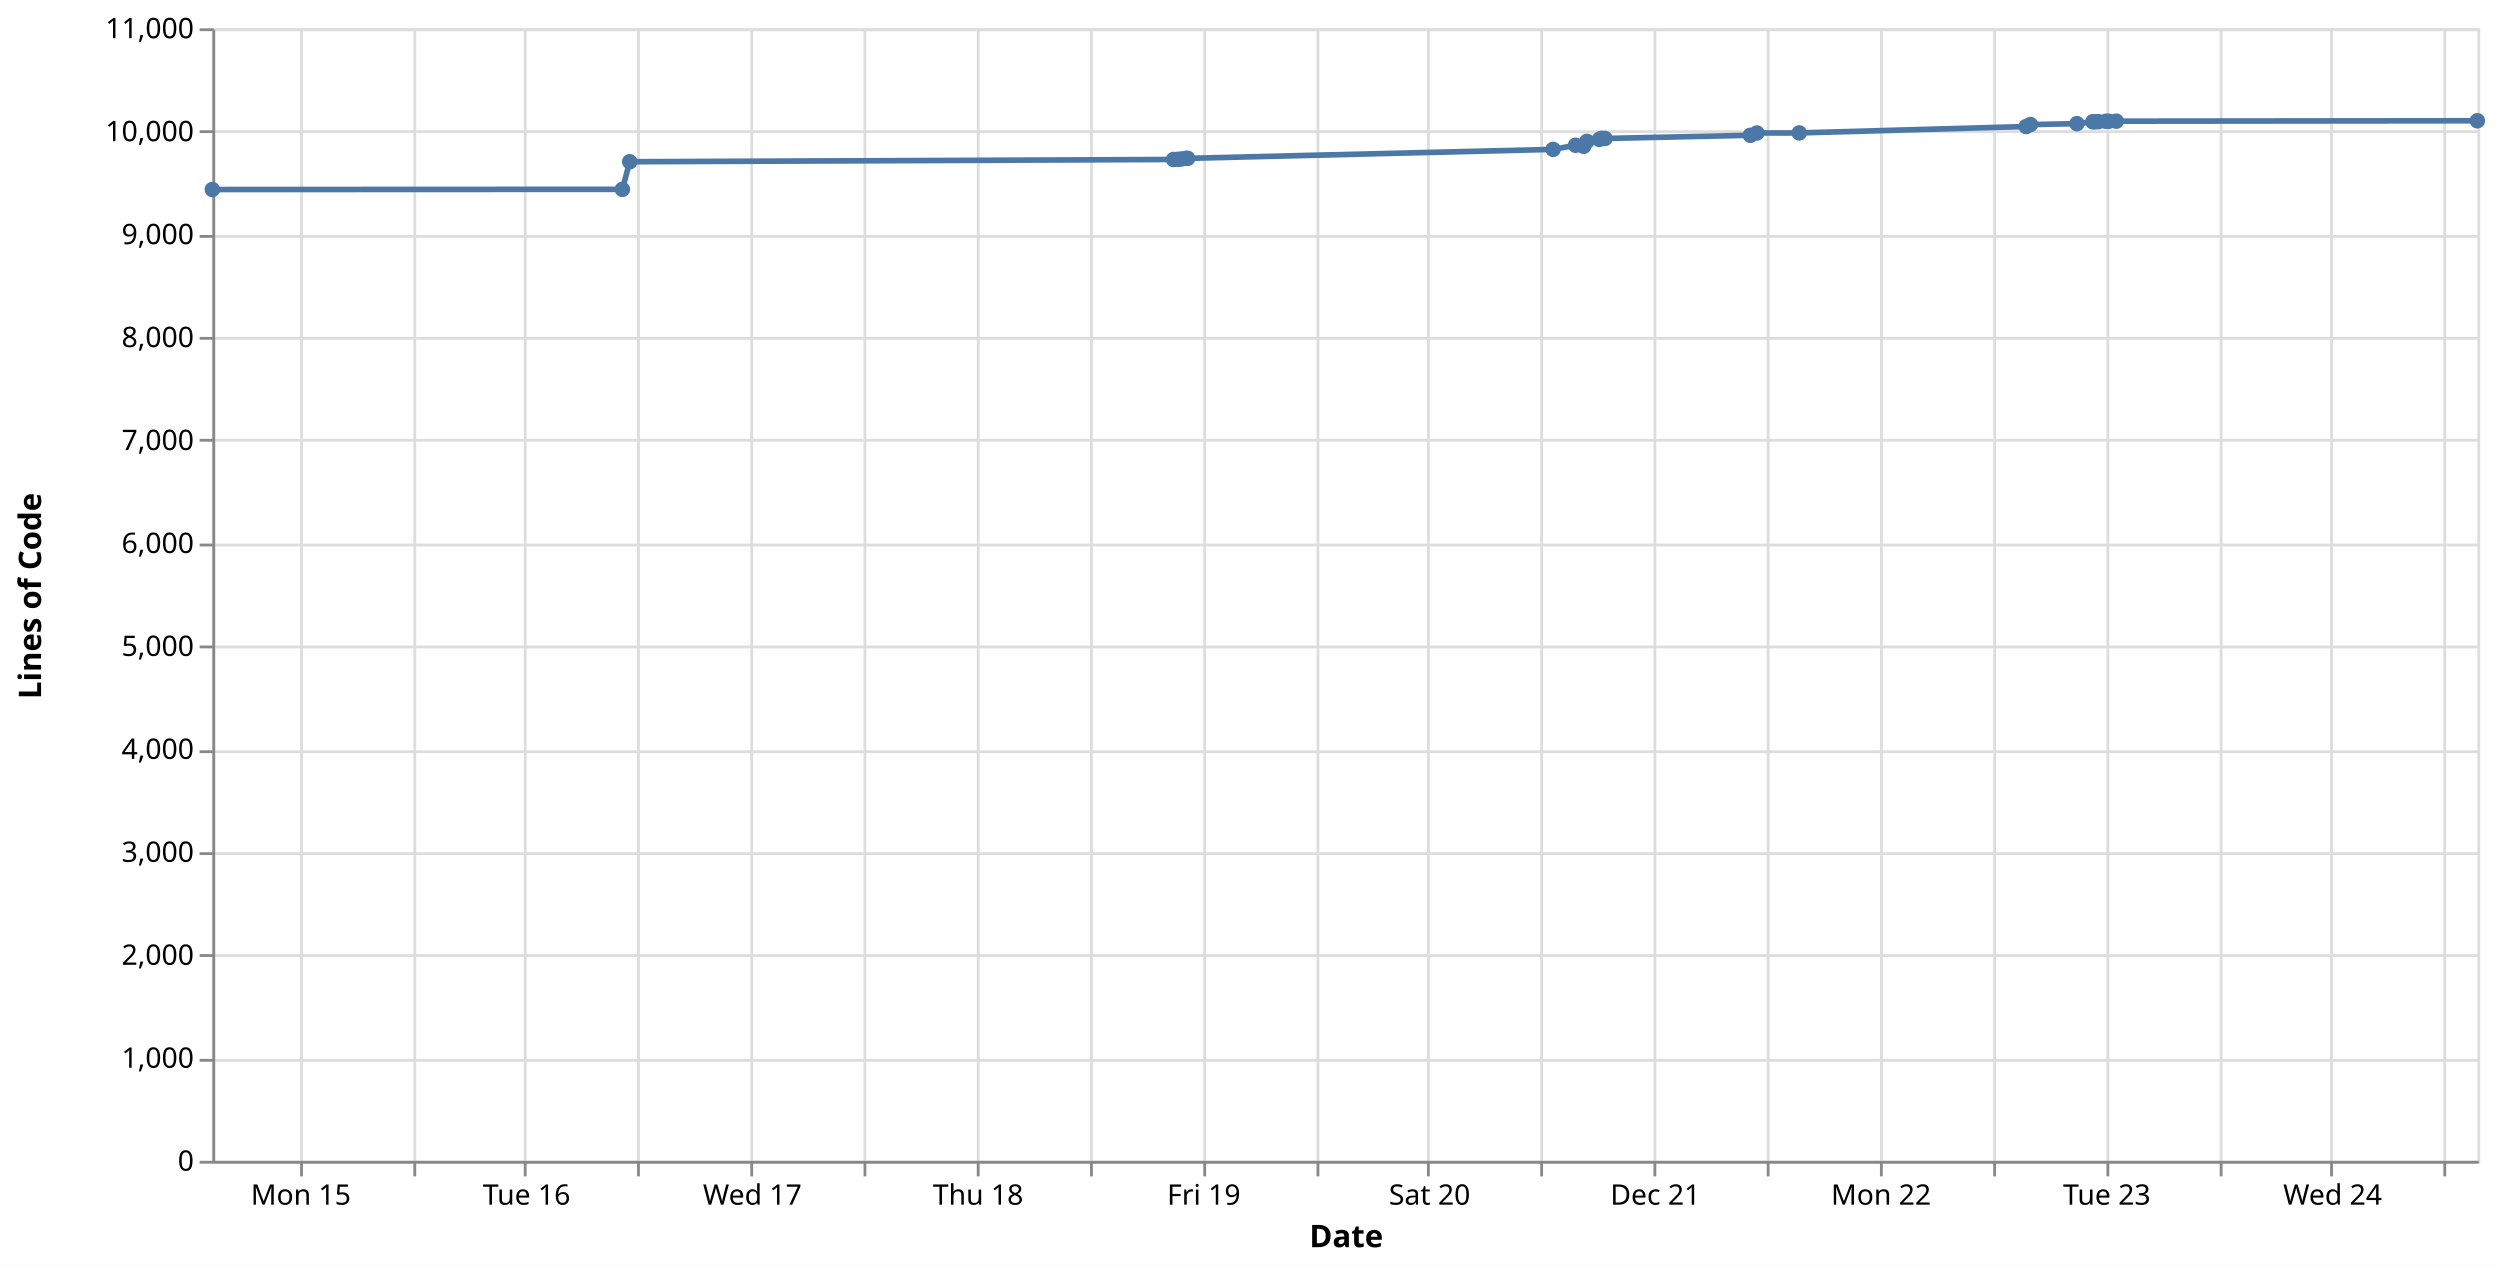
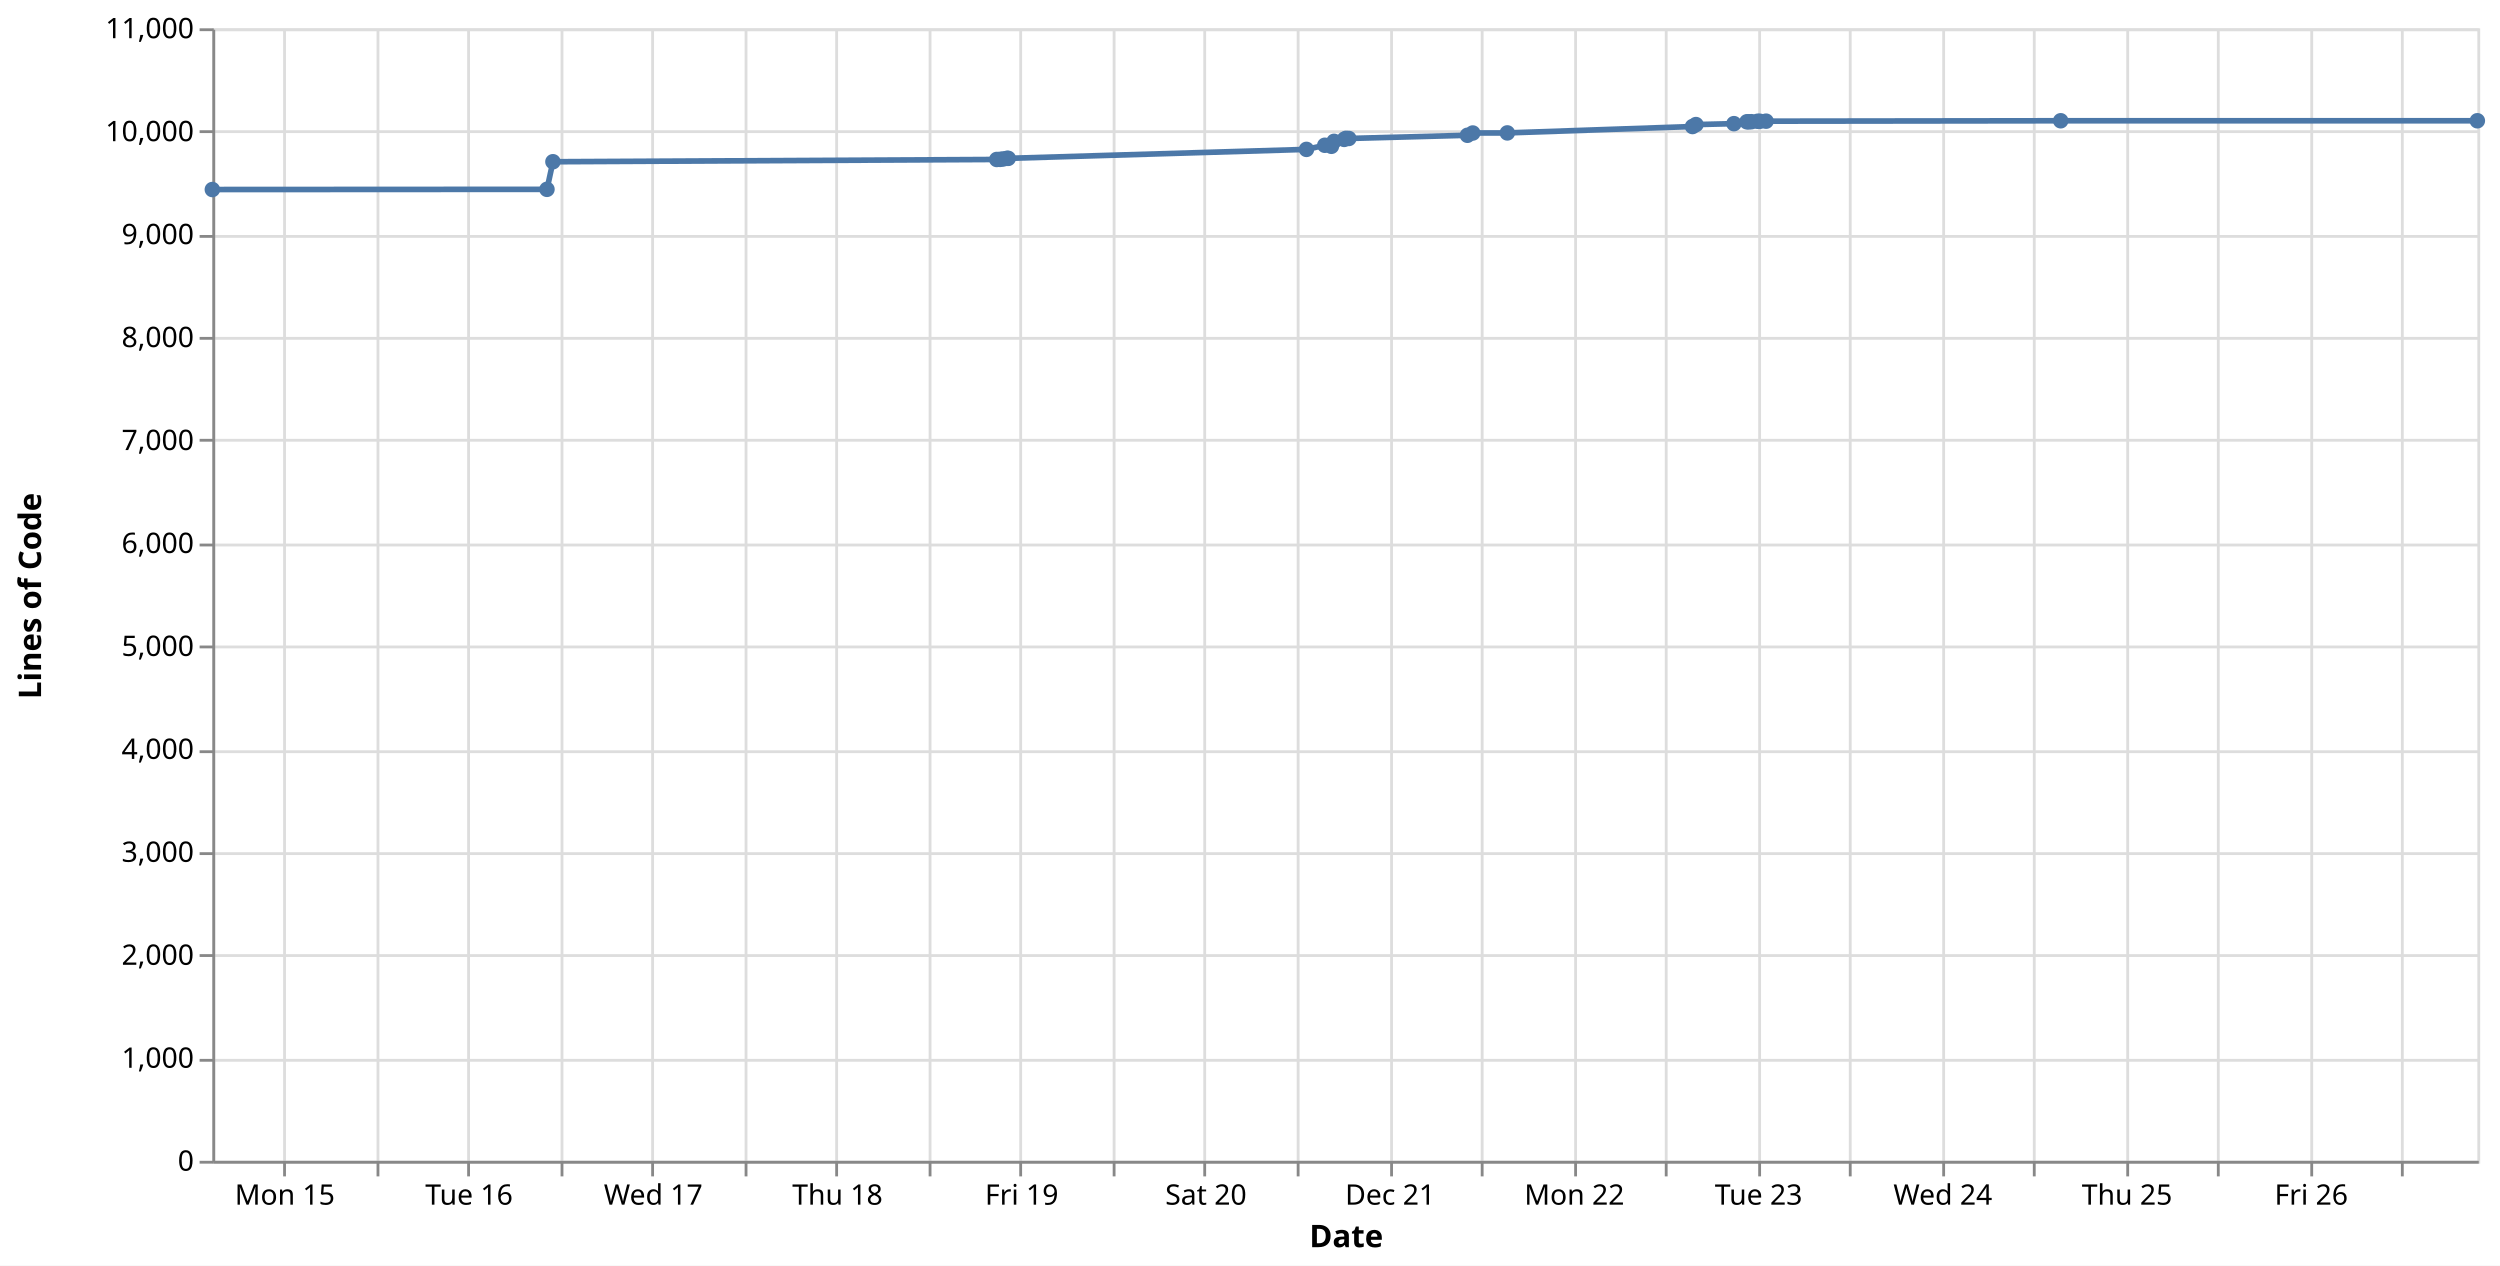
<svg xmlns="http://www.w3.org/2000/svg" version="1.1" class="marks" width="883" height="447" viewBox="0 0 883 447">
  <rect width="883" height="447" fill="white" />
  <g fill="none" stroke-miterlimit="10" transform="translate(75,10)">
    <g class="mark-group role-frame root" role="graphics-object" aria-roledescription="group mark container">
      <g transform="translate(0,0)">
        <path class="background" aria-hidden="true" d="M0.5,0.5h800v400h-800Z" stroke="#ddd" />
        <g>
          <g class="mark-group role-axis" aria-hidden="true">
            <g transform="translate(0.5,400.5)">
              <path class="background" aria-hidden="true" d="M0,0h0v0h0Z" pointer-events="none" />
              <g>
                <g class="mark-rule role-axis-grid" pointer-events="none">
-                   <line transform="translate(31,-400)" x2="0" y2="400" stroke="#ddd" stroke-width="1" opacity="1" />
-                   <line transform="translate(71,-400)" x2="0" y2="400" stroke="#ddd" stroke-width="1" opacity="1" />
-                   <line transform="translate(110,-400)" x2="0" y2="400" stroke="#ddd" stroke-width="1" opacity="1" />
-                   <line transform="translate(150,-400)" x2="0" y2="400" stroke="#ddd" stroke-width="1" opacity="1" />
-                   <line transform="translate(190,-400)" x2="0" y2="400" stroke="#ddd" stroke-width="1" opacity="1" />
-                   <line transform="translate(230,-400)" x2="0" y2="400" stroke="#ddd" stroke-width="1" opacity="1" />
-                   <line transform="translate(270,-400)" x2="0" y2="400" stroke="#ddd" stroke-width="1" opacity="1" />
-                   <line transform="translate(310,-400)" x2="0" y2="400" stroke="#ddd" stroke-width="1" opacity="1" />
+                   <line transform="translate(25,-400)" x2="0" y2="400" stroke="#ddd" stroke-width="1" opacity="1" />
+                   <line transform="translate(58,-400)" x2="0" y2="400" stroke="#ddd" stroke-width="1" opacity="1" />
+                   <line transform="translate(90,-400)" x2="0" y2="400" stroke="#ddd" stroke-width="1" opacity="1" />
+                   <line transform="translate(123,-400)" x2="0" y2="400" stroke="#ddd" stroke-width="1" opacity="1" />
+                   <line transform="translate(155,-400)" x2="0" y2="400" stroke="#ddd" stroke-width="1" opacity="1" />
+                   <line transform="translate(188,-400)" x2="0" y2="400" stroke="#ddd" stroke-width="1" opacity="1" />
+                   <line transform="translate(220,-400)" x2="0" y2="400" stroke="#ddd" stroke-width="1" opacity="1" />
+                   <line transform="translate(253,-400)" x2="0" y2="400" stroke="#ddd" stroke-width="1" opacity="1" />
+                   <line transform="translate(285,-400)" x2="0" y2="400" stroke="#ddd" stroke-width="1" opacity="1" />
+                   <line transform="translate(318,-400)" x2="0" y2="400" stroke="#ddd" stroke-width="1" opacity="1" />
                  <line transform="translate(350,-400)" x2="0" y2="400" stroke="#ddd" stroke-width="1" opacity="1" />
-                   <line transform="translate(390,-400)" x2="0" y2="400" stroke="#ddd" stroke-width="1" opacity="1" />
-                   <line transform="translate(429,-400)" x2="0" y2="400" stroke="#ddd" stroke-width="1" opacity="1" />
-                   <line transform="translate(469,-400)" x2="0" y2="400" stroke="#ddd" stroke-width="1" opacity="1" />
-                   <line transform="translate(509,-400)" x2="0" y2="400" stroke="#ddd" stroke-width="1" opacity="1" />
-                   <line transform="translate(549,-400)" x2="0" y2="400" stroke="#ddd" stroke-width="1" opacity="1" />
-                   <line transform="translate(589,-400)" x2="0" y2="400" stroke="#ddd" stroke-width="1" opacity="1" />
-                   <line transform="translate(629,-400)" x2="0" y2="400" stroke="#ddd" stroke-width="1" opacity="1" />
-                   <line transform="translate(669,-400)" x2="0" y2="400" stroke="#ddd" stroke-width="1" opacity="1" />
-                   <line transform="translate(709,-400)" x2="0" y2="400" stroke="#ddd" stroke-width="1" opacity="1" />
-                   <line transform="translate(748,-400)" x2="0" y2="400" stroke="#ddd" stroke-width="1" opacity="1" />
-                   <line transform="translate(788,-400)" x2="0" y2="400" stroke="#ddd" stroke-width="1" opacity="1" />
+                   <line transform="translate(383,-400)" x2="0" y2="400" stroke="#ddd" stroke-width="1" opacity="1" />
+                   <line transform="translate(416,-400)" x2="0" y2="400" stroke="#ddd" stroke-width="1" opacity="1" />
+                   <line transform="translate(448,-400)" x2="0" y2="400" stroke="#ddd" stroke-width="1" opacity="1" />
+                   <line transform="translate(481,-400)" x2="0" y2="400" stroke="#ddd" stroke-width="1" opacity="1" />
+                   <line transform="translate(513,-400)" x2="0" y2="400" stroke="#ddd" stroke-width="1" opacity="1" />
+                   <line transform="translate(546,-400)" x2="0" y2="400" stroke="#ddd" stroke-width="1" opacity="1" />
+                   <line transform="translate(578,-400)" x2="0" y2="400" stroke="#ddd" stroke-width="1" opacity="1" />
+                   <line transform="translate(611,-400)" x2="0" y2="400" stroke="#ddd" stroke-width="1" opacity="1" />
+                   <line transform="translate(643,-400)" x2="0" y2="400" stroke="#ddd" stroke-width="1" opacity="1" />
+                   <line transform="translate(676,-400)" x2="0" y2="400" stroke="#ddd" stroke-width="1" opacity="1" />
+                   <line transform="translate(708,-400)" x2="0" y2="400" stroke="#ddd" stroke-width="1" opacity="1" />
+                   <line transform="translate(741,-400)" x2="0" y2="400" stroke="#ddd" stroke-width="1" opacity="1" />
+                   <line transform="translate(773,-400)" x2="0" y2="400" stroke="#ddd" stroke-width="1" opacity="1" />
                </g>
              </g>
              <path class="foreground" aria-hidden="true" d="" pointer-events="none" display="none" />
            </g>
          </g>
          <g class="mark-group role-axis" aria-hidden="true">
            <g transform="translate(0.5,0.5)">
              <path class="background" aria-hidden="true" d="M0,0h0v0h0Z" pointer-events="none" />
              <g>
                <g class="mark-rule role-axis-grid" pointer-events="none">
                  <line transform="translate(0,400)" x2="800" y2="0" stroke="#ddd" stroke-width="1" opacity="1" />
                  <line transform="translate(0,364)" x2="800" y2="0" stroke="#ddd" stroke-width="1" opacity="1" />
                  <line transform="translate(0,327)" x2="800" y2="0" stroke="#ddd" stroke-width="1" opacity="1" />
                  <line transform="translate(0,291)" x2="800" y2="0" stroke="#ddd" stroke-width="1" opacity="1" />
                  <line transform="translate(0,255)" x2="800" y2="0" stroke="#ddd" stroke-width="1" opacity="1" />
                  <line transform="translate(0,218)" x2="800" y2="0" stroke="#ddd" stroke-width="1" opacity="1" />
                  <line transform="translate(0,182)" x2="800" y2="0" stroke="#ddd" stroke-width="1" opacity="1" />
                  <line transform="translate(0,145)" x2="800" y2="0" stroke="#ddd" stroke-width="1" opacity="1" />
                  <line transform="translate(0,109)" x2="800" y2="0" stroke="#ddd" stroke-width="1" opacity="1" />
                  <line transform="translate(0,73)" x2="800" y2="0" stroke="#ddd" stroke-width="1" opacity="1" />
                  <line transform="translate(0,36)" x2="800" y2="0" stroke="#ddd" stroke-width="1" opacity="1" />
                  <line transform="translate(0,0)" x2="800" y2="0" stroke="#ddd" stroke-width="1" opacity="1" />
                </g>
              </g>
              <path class="foreground" aria-hidden="true" d="" pointer-events="none" display="none" />
            </g>
          </g>
-           <g class="mark-group role-axis" role="graphics-symbol" aria-roledescription="axis" aria-label="X-axis titled 'Date' for a time scale with values from Sunday, 14 December 2025, 2:44:26 PM to Wednesday, 24 December 2025, 3:32:27 PM">
+           <g class="mark-group role-axis" role="graphics-symbol" aria-roledescription="axis" aria-label="X-axis titled 'Date' for a time scale with values from Sunday, 14 December 2025, 2:44:26 PM to Friday, 26 December 2025, 9:49:19 PM">
            <g transform="translate(0.5,400.5)">
              <path class="background" aria-hidden="true" d="M0,0h0v0h0Z" pointer-events="none" />
              <g>
                <g class="mark-rule role-axis-tick" pointer-events="none">
-                   <line transform="translate(31,0)" x2="0" y2="5" stroke="#888" stroke-width="1" opacity="1" />
-                   <line transform="translate(71,0)" x2="0" y2="5" stroke="#888" stroke-width="1" opacity="1" />
-                   <line transform="translate(110,0)" x2="0" y2="5" stroke="#888" stroke-width="1" opacity="1" />
-                   <line transform="translate(150,0)" x2="0" y2="5" stroke="#888" stroke-width="1" opacity="1" />
-                   <line transform="translate(190,0)" x2="0" y2="5" stroke="#888" stroke-width="1" opacity="1" />
-                   <line transform="translate(230,0)" x2="0" y2="5" stroke="#888" stroke-width="1" opacity="1" />
-                   <line transform="translate(270,0)" x2="0" y2="5" stroke="#888" stroke-width="1" opacity="1" />
-                   <line transform="translate(310,0)" x2="0" y2="5" stroke="#888" stroke-width="1" opacity="1" />
+                   <line transform="translate(25,0)" x2="0" y2="5" stroke="#888" stroke-width="1" opacity="1" />
+                   <line transform="translate(58,0)" x2="0" y2="5" stroke="#888" stroke-width="1" opacity="1" />
+                   <line transform="translate(90,0)" x2="0" y2="5" stroke="#888" stroke-width="1" opacity="1" />
+                   <line transform="translate(123,0)" x2="0" y2="5" stroke="#888" stroke-width="1" opacity="1" />
+                   <line transform="translate(155,0)" x2="0" y2="5" stroke="#888" stroke-width="1" opacity="1" />
+                   <line transform="translate(188,0)" x2="0" y2="5" stroke="#888" stroke-width="1" opacity="1" />
+                   <line transform="translate(220,0)" x2="0" y2="5" stroke="#888" stroke-width="1" opacity="1" />
+                   <line transform="translate(253,0)" x2="0" y2="5" stroke="#888" stroke-width="1" opacity="1" />
+                   <line transform="translate(285,0)" x2="0" y2="5" stroke="#888" stroke-width="1" opacity="1" />
+                   <line transform="translate(318,0)" x2="0" y2="5" stroke="#888" stroke-width="1" opacity="1" />
                  <line transform="translate(350,0)" x2="0" y2="5" stroke="#888" stroke-width="1" opacity="1" />
-                   <line transform="translate(390,0)" x2="0" y2="5" stroke="#888" stroke-width="1" opacity="1" />
-                   <line transform="translate(429,0)" x2="0" y2="5" stroke="#888" stroke-width="1" opacity="1" />
-                   <line transform="translate(469,0)" x2="0" y2="5" stroke="#888" stroke-width="1" opacity="1" />
-                   <line transform="translate(509,0)" x2="0" y2="5" stroke="#888" stroke-width="1" opacity="1" />
-                   <line transform="translate(549,0)" x2="0" y2="5" stroke="#888" stroke-width="1" opacity="1" />
-                   <line transform="translate(589,0)" x2="0" y2="5" stroke="#888" stroke-width="1" opacity="1" />
-                   <line transform="translate(629,0)" x2="0" y2="5" stroke="#888" stroke-width="1" opacity="1" />
-                   <line transform="translate(669,0)" x2="0" y2="5" stroke="#888" stroke-width="1" opacity="1" />
-                   <line transform="translate(709,0)" x2="0" y2="5" stroke="#888" stroke-width="1" opacity="1" />
-                   <line transform="translate(748,0)" x2="0" y2="5" stroke="#888" stroke-width="1" opacity="1" />
-                   <line transform="translate(788,0)" x2="0" y2="5" stroke="#888" stroke-width="1" opacity="1" />
+                   <line transform="translate(383,0)" x2="0" y2="5" stroke="#888" stroke-width="1" opacity="1" />
+                   <line transform="translate(416,0)" x2="0" y2="5" stroke="#888" stroke-width="1" opacity="1" />
+                   <line transform="translate(448,0)" x2="0" y2="5" stroke="#888" stroke-width="1" opacity="1" />
+                   <line transform="translate(481,0)" x2="0" y2="5" stroke="#888" stroke-width="1" opacity="1" />
+                   <line transform="translate(513,0)" x2="0" y2="5" stroke="#888" stroke-width="1" opacity="1" />
+                   <line transform="translate(546,0)" x2="0" y2="5" stroke="#888" stroke-width="1" opacity="1" />
+                   <line transform="translate(578,0)" x2="0" y2="5" stroke="#888" stroke-width="1" opacity="1" />
+                   <line transform="translate(611,0)" x2="0" y2="5" stroke="#888" stroke-width="1" opacity="1" />
+                   <line transform="translate(643,0)" x2="0" y2="5" stroke="#888" stroke-width="1" opacity="1" />
+                   <line transform="translate(676,0)" x2="0" y2="5" stroke="#888" stroke-width="1" opacity="1" />
+                   <line transform="translate(708,0)" x2="0" y2="5" stroke="#888" stroke-width="1" opacity="1" />
+                   <line transform="translate(741,0)" x2="0" y2="5" stroke="#888" stroke-width="1" opacity="1" />
+                   <line transform="translate(773,0)" x2="0" y2="5" stroke="#888" stroke-width="1" opacity="1" />
                </g>
                <g class="mark-text role-axis-label" pointer-events="none">
-                   <text text-anchor="middle" transform="translate(30.76224,15)" font-family="sans-serif" font-size="10px" fill="#000" opacity="1">Mon 15</text>
-                   <text text-anchor="middle" transform="translate(70.6293,15)" font-family="sans-serif" font-size="10px" fill="#000" opacity="0">12 PM</text>
-                   <text text-anchor="middle" transform="translate(110.4964,15)" font-family="sans-serif" font-size="10px" fill="#000" opacity="1">Tue 16</text>
-                   <text text-anchor="middle" transform="translate(150.3634,15)" font-family="sans-serif" font-size="10px" fill="#000" opacity="0">12 PM</text>
-                   <text text-anchor="middle" transform="translate(190.2305,15)" font-family="sans-serif" font-size="10px" fill="#000" opacity="1">Wed 17</text>
-                   <text text-anchor="middle" transform="translate(230.0976,15)" font-family="sans-serif" font-size="10px" fill="#000" opacity="0">12 PM</text>
-                   <text text-anchor="middle" transform="translate(269.9646,15)" font-family="sans-serif" font-size="10px" fill="#000" opacity="1">Thu 18</text>
-                   <text text-anchor="middle" transform="translate(309.8317,15)" font-family="sans-serif" font-size="10px" fill="#000" opacity="0">12 PM</text>
-                   <text text-anchor="middle" transform="translate(349.6987,15)" font-family="sans-serif" font-size="10px" fill="#000" opacity="1">Fri 19</text>
-                   <text text-anchor="middle" transform="translate(389.5658,15)" font-family="sans-serif" font-size="10px" fill="#000" opacity="0">12 PM</text>
-                   <text text-anchor="middle" transform="translate(429.4329,15)" font-family="sans-serif" font-size="10px" fill="#000" opacity="1">Sat 20</text>
-                   <text text-anchor="middle" transform="translate(469.2999,15)" font-family="sans-serif" font-size="10px" fill="#000" opacity="0">12 PM</text>
-                   <text text-anchor="middle" transform="translate(509.167,15)" font-family="sans-serif" font-size="10px" fill="#000" opacity="1">Dec 21</text>
-                   <text text-anchor="middle" transform="translate(549.0341,15)" font-family="sans-serif" font-size="10px" fill="#000" opacity="0">12 PM</text>
-                   <text text-anchor="middle" transform="translate(588.9011,15)" font-family="sans-serif" font-size="10px" fill="#000" opacity="1">Mon 22</text>
-                   <text text-anchor="middle" transform="translate(628.7682,15)" font-family="sans-serif" font-size="10px" fill="#000" opacity="0">12 PM</text>
-                   <text text-anchor="middle" transform="translate(668.6353,15)" font-family="sans-serif" font-size="10px" fill="#000" opacity="1">Tue 23</text>
-                   <text text-anchor="middle" transform="translate(708.5023,15)" font-family="sans-serif" font-size="10px" fill="#000" opacity="0">12 PM</text>
-                   <text text-anchor="middle" transform="translate(748.3694,15)" font-family="sans-serif" font-size="10px" fill="#000" opacity="1">Wed 24</text>
-                   <text text-anchor="middle" transform="translate(788.2364,15)" font-family="sans-serif" font-size="10px" fill="#000" opacity="0">12 PM</text>
+                   <text text-anchor="middle" transform="translate(25.10343,15)" font-family="sans-serif" font-size="10px" fill="#000" opacity="1">Mon 15</text>
+                   <text text-anchor="middle" transform="translate(57.63683,15)" font-family="sans-serif" font-size="10px" fill="#000" opacity="0">12 PM</text>
+                   <text text-anchor="middle" transform="translate(90.17023,15)" font-family="sans-serif" font-size="10px" fill="#000" opacity="1">Tue 16</text>
+                   <text text-anchor="middle" transform="translate(122.7036,15)" font-family="sans-serif" font-size="10px" fill="#000" opacity="0">12 PM</text>
+                   <text text-anchor="middle" transform="translate(155.237,15)" font-family="sans-serif" font-size="10px" fill="#000" opacity="1">Wed 17</text>
+                   <text text-anchor="middle" transform="translate(187.7704,15)" font-family="sans-serif" font-size="10px" fill="#000" opacity="0">12 PM</text>
+                   <text text-anchor="middle" transform="translate(220.3038,15)" font-family="sans-serif" font-size="10px" fill="#000" opacity="1">Thu 18</text>
+                   <text text-anchor="middle" transform="translate(252.8372,15)" font-family="sans-serif" font-size="10px" fill="#000" opacity="0">12 PM</text>
+                   <text text-anchor="middle" transform="translate(285.3706,15)" font-family="sans-serif" font-size="10px" fill="#000" opacity="1">Fri 19</text>
+                   <text text-anchor="middle" transform="translate(317.904,15)" font-family="sans-serif" font-size="10px" fill="#000" opacity="0">12 PM</text>
+                   <text text-anchor="middle" transform="translate(350.4374,15)" font-family="sans-serif" font-size="10px" fill="#000" opacity="1">Sat 20</text>
+                   <text text-anchor="middle" transform="translate(382.9708,15)" font-family="sans-serif" font-size="10px" fill="#000" opacity="0">12 PM</text>
+                   <text text-anchor="middle" transform="translate(415.5042,15)" font-family="sans-serif" font-size="10px" fill="#000" opacity="1">Dec 21</text>
+                   <text text-anchor="middle" transform="translate(448.0376,15)" font-family="sans-serif" font-size="10px" fill="#000" opacity="0">12 PM</text>
+                   <text text-anchor="middle" transform="translate(480.571,15)" font-family="sans-serif" font-size="10px" fill="#000" opacity="1">Mon 22</text>
+                   <text text-anchor="middle" transform="translate(513.1044,15)" font-family="sans-serif" font-size="10px" fill="#000" opacity="0">12 PM</text>
+                   <text text-anchor="middle" transform="translate(545.6378,15)" font-family="sans-serif" font-size="10px" fill="#000" opacity="1">Tue 23</text>
+                   <text text-anchor="middle" transform="translate(578.1712,15)" font-family="sans-serif" font-size="10px" fill="#000" opacity="0">12 PM</text>
+                   <text text-anchor="middle" transform="translate(610.7046,15)" font-family="sans-serif" font-size="10px" fill="#000" opacity="1">Wed 24</text>
+                   <text text-anchor="middle" transform="translate(643.238,15)" font-family="sans-serif" font-size="10px" fill="#000" opacity="0">12 PM</text>
+                   <text text-anchor="middle" transform="translate(675.7714,15)" font-family="sans-serif" font-size="10px" fill="#000" opacity="1">Thu 25</text>
+                   <text text-anchor="middle" transform="translate(708.3048,15)" font-family="sans-serif" font-size="10px" fill="#000" opacity="0">12 PM</text>
+                   <text text-anchor="middle" transform="translate(740.8382,15)" font-family="sans-serif" font-size="10px" fill="#000" opacity="1">Fri 26</text>
+                   <text text-anchor="middle" transform="translate(773.3716,15)" font-family="sans-serif" font-size="10px" fill="#000" opacity="0">12 PM</text>
                </g>
                <g class="mark-rule role-axis-domain" pointer-events="none">
                  <line transform="translate(0,0)" x2="800" y2="0" stroke="#888" stroke-width="1" opacity="1" />
                </g>
                <g class="mark-text role-axis-title" pointer-events="none">
                  <text text-anchor="middle" transform="translate(400,30)" font-family="sans-serif" font-size="11px" font-weight="bold" fill="#000" opacity="1">Date</text>
                </g>
              </g>
              <path class="foreground" aria-hidden="true" d="" pointer-events="none" display="none" />
            </g>
          </g>
          <g class="mark-group role-axis" role="graphics-symbol" aria-roledescription="axis" aria-label="Y-axis titled 'Lines of Code' for a linear scale with values from 0 to 11,000">
            <g transform="translate(0.5,0.5)">
              <path class="background" aria-hidden="true" d="M0,0h0v0h0Z" pointer-events="none" />
              <g>
                <g class="mark-rule role-axis-tick" pointer-events="none">
                  <line transform="translate(0,400)" x2="-5" y2="0" stroke="#888" stroke-width="1" opacity="1" />
                  <line transform="translate(0,364)" x2="-5" y2="0" stroke="#888" stroke-width="1" opacity="1" />
                  <line transform="translate(0,327)" x2="-5" y2="0" stroke="#888" stroke-width="1" opacity="1" />
                  <line transform="translate(0,291)" x2="-5" y2="0" stroke="#888" stroke-width="1" opacity="1" />
                  <line transform="translate(0,255)" x2="-5" y2="0" stroke="#888" stroke-width="1" opacity="1" />
                  <line transform="translate(0,218)" x2="-5" y2="0" stroke="#888" stroke-width="1" opacity="1" />
                  <line transform="translate(0,182)" x2="-5" y2="0" stroke="#888" stroke-width="1" opacity="1" />
                  <line transform="translate(0,145)" x2="-5" y2="0" stroke="#888" stroke-width="1" opacity="1" />
                  <line transform="translate(0,109)" x2="-5" y2="0" stroke="#888" stroke-width="1" opacity="1" />
                  <line transform="translate(0,73)" x2="-5" y2="0" stroke="#888" stroke-width="1" opacity="1" />
                  <line transform="translate(0,36)" x2="-5" y2="0" stroke="#888" stroke-width="1" opacity="1" />
                  <line transform="translate(0,0)" x2="-5" y2="0" stroke="#888" stroke-width="1" opacity="1" />
                </g>
                <g class="mark-text role-axis-label" pointer-events="none">
                  <text text-anchor="end" transform="translate(-7,403)" font-family="sans-serif" font-size="10px" fill="#000" opacity="1">0</text>
                  <text text-anchor="end" transform="translate(-7,366.6364)" font-family="sans-serif" font-size="10px" fill="#000" opacity="1">1,000</text>
                  <text text-anchor="end" transform="translate(-7,330.2727)" font-family="sans-serif" font-size="10px" fill="#000" opacity="1">2,000</text>
                  <text text-anchor="end" transform="translate(-7,293.9091)" font-family="sans-serif" font-size="10px" fill="#000" opacity="1">3,000</text>
                  <text text-anchor="end" transform="translate(-7,257.5455)" font-family="sans-serif" font-size="10px" fill="#000" opacity="1">4,000</text>
                  <text text-anchor="end" transform="translate(-7,221.1818)" font-family="sans-serif" font-size="10px" fill="#000" opacity="1">5,000</text>
                  <text text-anchor="end" transform="translate(-7,184.8182)" font-family="sans-serif" font-size="10px" fill="#000" opacity="1">6,000</text>
                  <text text-anchor="end" transform="translate(-7,148.4545)" font-family="sans-serif" font-size="10px" fill="#000" opacity="1">7,000</text>
                  <text text-anchor="end" transform="translate(-7,112.0909)" font-family="sans-serif" font-size="10px" fill="#000" opacity="1">8,000</text>
                  <text text-anchor="end" transform="translate(-7,75.72727)" font-family="sans-serif" font-size="10px" fill="#000" opacity="1">9,000</text>
                  <text text-anchor="end" transform="translate(-7,39.36364)" font-family="sans-serif" font-size="10px" fill="#000" opacity="1">10,000</text>
                  <text text-anchor="end" transform="translate(-7,3)" font-family="sans-serif" font-size="10px" fill="#000" opacity="1">11,000</text>
                </g>
                <g class="mark-rule role-axis-domain" pointer-events="none">
                  <line transform="translate(0,400)" x2="0" y2="-400" stroke="#888" stroke-width="1" opacity="1" />
                </g>
                <g class="mark-text role-axis-title" pointer-events="none">
                  <text text-anchor="middle" transform="translate(-59,200) rotate(-90) translate(0,-2)" font-family="sans-serif" font-size="11px" font-weight="bold" fill="#000" opacity="1">Lines of Code</text>
                </g>
              </g>
              <path class="foreground" aria-hidden="true" d="" pointer-events="none" display="none" />
            </g>
          </g>
          <g class="mark-line role-mark layer_0_marks" role="graphics-object" aria-roledescription="line mark container">
-             <path aria-label="Date: Dec 14, 2025; Lines of Code: 9434; Version: v4.0.89; LinesOfCode: 9434; Timestamp: Dec 14, 2025" role="graphics-symbol" aria-roledescription="line mark" d="M0,56.945L144.827,56.873L147.412,47.127L339.501,46.327L340.927,46.291L342.287,46.145L343.945,45.927L344.479,45.927L473.556,42.764L481.483,41.309L484.354,41.673L485.496,39.927L489.878,39.236L490.633,38.873L491.888,38.909L543.235,37.782L545.538,36.982L560.494,36.945L640.649,34.691L642.137,34L658.571,33.673L664.184,33.018L664.983,33.018L666.13,32.982L668.831,32.836L669.815,32.836L672.481,32.8L800,32.655" stroke="#4c78a8" stroke-width="2" />
+             <path aria-label="Date: Dec 14, 2025; Lines of Code: 9434; Version: v4.0.89; LinesOfCode: 9434; Timestamp: Dec 14, 2025" role="graphics-symbol" aria-roledescription="line mark" d="M0,56.945L118.186,56.873L120.295,47.127L277.049,46.327L278.213,46.291L279.323,46.145L280.675,45.927L281.111,45.927L386.444,42.764L392.913,41.309L395.256,41.673L396.187,39.927L399.763,39.236L400.379,38.873L401.403,38.909L443.305,37.782L445.185,36.982L457.389,36.945L522.8,34.691L524.014,34L537.425,33.673L542.006,33.018L542.657,33.018L543.593,32.982L545.797,32.836L546.6,32.836L548.776,32.8L652.838,32.655L800,32.655" stroke="#4c78a8" stroke-width="2" />
          </g>
          <g class="mark-symbol role-mark layer_1_marks" role="graphics-object" aria-roledescription="symbol mark container">
            <path aria-label="Date: Dec 14, 2025; Lines of Code: 9434; Version: v4.0.89; LinesOfCode: 9434; Timestamp: Dec 14, 2025" role="graphics-symbol" aria-roledescription="point" transform="translate(0,56.94545)" d="M2.739,0A2.739,2.739,0,1,1,-2.739,0A2.739,2.739,0,1,1,2.739,0" fill="#4c78a8" stroke-width="2" opacity="1" />
-             <path aria-label="Date: Dec 16, 2025; Lines of Code: 9436; Version: v4.0.90; LinesOfCode: 9436; Timestamp: Dec 16, 2025" role="graphics-symbol" aria-roledescription="point" transform="translate(144.8273,56.87273)" d="M2.739,0A2.739,2.739,0,1,1,-2.739,0A2.739,2.739,0,1,1,2.739,0" fill="#4c78a8" stroke-width="2" opacity="1" />
-             <path aria-label="Date: Dec 16, 2025; Lines of Code: 9704; Version: v4.0.91; LinesOfCode: 9704; Timestamp: Dec 16, 2025" role="graphics-symbol" aria-roledescription="point" transform="translate(147.4122,47.12727)" d="M2.739,0A2.739,2.739,0,1,1,-2.739,0A2.739,2.739,0,1,1,2.739,0" fill="#4c78a8" stroke-width="2" opacity="1" />
-             <path aria-label="Date: Dec 18, 2025; Lines of Code: 9726; Version: v4.0.92; LinesOfCode: 9726; Timestamp: Dec 18, 2025" role="graphics-symbol" aria-roledescription="point" transform="translate(339.5013,46.32727)" d="M2.739,0A2.739,2.739,0,1,1,-2.739,0A2.739,2.739,0,1,1,2.739,0" fill="#4c78a8" stroke-width="2" opacity="1" />
-             <path aria-label="Date: Dec 18, 2025; Lines of Code: 9727; Version: v4.0.93; LinesOfCode: 9727; Timestamp: Dec 18, 2025" role="graphics-symbol" aria-roledescription="point" transform="translate(340.9271,46.29091)" d="M2.739,0A2.739,2.739,0,1,1,-2.739,0A2.739,2.739,0,1,1,2.739,0" fill="#4c78a8" stroke-width="2" opacity="1" />
-             <path aria-label="Date: Dec 18, 2025; Lines of Code: 9731; Version: v4.0.94; LinesOfCode: 9731; Timestamp: Dec 18, 2025" role="graphics-symbol" aria-roledescription="point" transform="translate(342.2873,46.14545)" d="M2.739,0A2.739,2.739,0,1,1,-2.739,0A2.739,2.739,0,1,1,2.739,0" fill="#4c78a8" stroke-width="2" opacity="1" />
-             <path aria-label="Date: Dec 18, 2025; Lines of Code: 9737; Version: v4.0.95; LinesOfCode: 9737; Timestamp: Dec 18, 2025" role="graphics-symbol" aria-roledescription="point" transform="translate(343.9448,45.92727)" d="M2.739,0A2.739,2.739,0,1,1,-2.739,0A2.739,2.739,0,1,1,2.739,0" fill="#4c78a8" stroke-width="2" opacity="1" />
-             <path aria-label="Date: Dec 18, 2025; Lines of Code: 9737; Version: v4.0.96; LinesOfCode: 9737; Timestamp: Dec 18, 2025" role="graphics-symbol" aria-roledescription="point" transform="translate(344.4791,45.92727)" d="M2.739,0A2.739,2.739,0,1,1,-2.739,0A2.739,2.739,0,1,1,2.739,0" fill="#4c78a8" stroke-width="2" opacity="1" />
-             <path aria-label="Date: Dec 20, 2025; Lines of Code: 9824; Version: v4.1.0; LinesOfCode: 9824; Timestamp: Dec 20, 2025" role="graphics-symbol" aria-roledescription="point" transform="translate(473.5561,42.76364)" d="M2.739,0A2.739,2.739,0,1,1,-2.739,0A2.739,2.739,0,1,1,2.739,0" fill="#4c78a8" stroke-width="2" opacity="1" />
-             <path aria-label="Date: Dec 20, 2025; Lines of Code: 9864; Version: v4.1.1; LinesOfCode: 9864; Timestamp: Dec 20, 2025" role="graphics-symbol" aria-roledescription="point" transform="translate(481.4834,41.30909)" d="M2.739,0A2.739,2.739,0,1,1,-2.739,0A2.739,2.739,0,1,1,2.739,0" fill="#4c78a8" stroke-width="2" opacity="1" />
-             <path aria-label="Date: Dec 20, 2025; Lines of Code: 9854; Version: v4.1.2; LinesOfCode: 9854; Timestamp: Dec 20, 2025" role="graphics-symbol" aria-roledescription="point" transform="translate(484.3544,41.67273)" d="M2.739,0A2.739,2.739,0,1,1,-2.739,0A2.739,2.739,0,1,1,2.739,0" fill="#4c78a8" stroke-width="2" opacity="1" />
-             <path aria-label="Date: Dec 20, 2025; Lines of Code: 9902; Version: v4.1.3; LinesOfCode: 9902; Timestamp: Dec 20, 2025" role="graphics-symbol" aria-roledescription="point" transform="translate(485.4959,39.92727)" d="M2.739,0A2.739,2.739,0,1,1,-2.739,0A2.739,2.739,0,1,1,2.739,0" fill="#4c78a8" stroke-width="2" opacity="1" />
-             <path aria-label="Date: Dec 20, 2025; Lines of Code: 9921; Version: v4.1.4; LinesOfCode: 9921; Timestamp: Dec 20, 2025" role="graphics-symbol" aria-roledescription="point" transform="translate(489.8776,39.23636)" d="M2.739,0A2.739,2.739,0,1,1,-2.739,0A2.739,2.739,0,1,1,2.739,0" fill="#4c78a8" stroke-width="2" opacity="1" />
-             <path aria-label="Date: Dec 20, 2025; Lines of Code: 9931; Version: v4.1.5; LinesOfCode: 9931; Timestamp: Dec 20, 2025" role="graphics-symbol" aria-roledescription="point" transform="translate(490.6325,38.87273)" d="M2.739,0A2.739,2.739,0,1,1,-2.739,0A2.739,2.739,0,1,1,2.739,0" fill="#4c78a8" stroke-width="2" opacity="1" />
-             <path aria-label="Date: Dec 20, 2025; Lines of Code: 9930; Version: v4.1.6; LinesOfCode: 9930; Timestamp: Dec 20, 2025" role="graphics-symbol" aria-roledescription="point" transform="translate(491.8876,38.90909)" d="M2.739,0A2.739,2.739,0,1,1,-2.739,0A2.739,2.739,0,1,1,2.739,0" fill="#4c78a8" stroke-width="2" opacity="1" />
-             <path aria-label="Date: Dec 21, 2025; Lines of Code: 9961; Version: v4.1.7; LinesOfCode: 9961; Timestamp: Dec 21, 2025" role="graphics-symbol" aria-roledescription="point" transform="translate(543.2349,37.78182)" d="M2.739,0A2.739,2.739,0,1,1,-2.739,0A2.739,2.739,0,1,1,2.739,0" fill="#4c78a8" stroke-width="2" opacity="1" />
-             <path aria-label="Date: Dec 21, 2025; Lines of Code: 9983; Version: v4.1.8; LinesOfCode: 9983; Timestamp: Dec 21, 2025" role="graphics-symbol" aria-roledescription="point" transform="translate(545.5383,36.98182)" d="M2.739,0A2.739,2.739,0,1,1,-2.739,0A2.739,2.739,0,1,1,2.739,0" fill="#4c78a8" stroke-width="2" opacity="1" />
-             <path aria-label="Date: Dec 21, 2025; Lines of Code: 9984; Version: v4.1.9; LinesOfCode: 9984; Timestamp: Dec 21, 2025" role="graphics-symbol" aria-roledescription="point" transform="translate(560.494,36.94545)" d="M2.739,0A2.739,2.739,0,1,1,-2.739,0A2.739,2.739,0,1,1,2.739,0" fill="#4c78a8" stroke-width="2" opacity="1" />
-             <path aria-label="Date: Dec 22, 2025; Lines of Code: 10046; Version: v4.2.0; LinesOfCode: 10046; Timestamp: Dec 22, 2025" role="graphics-symbol" aria-roledescription="point" transform="translate(640.6489,34.69091)" d="M2.739,0A2.739,2.739,0,1,1,-2.739,0A2.739,2.739,0,1,1,2.739,0" fill="#4c78a8" stroke-width="2" opacity="1" />
-             <path aria-label="Date: Dec 22, 2025; Lines of Code: 10065; Version: v4.2.1; LinesOfCode: 10065; Timestamp: Dec 22, 2025" role="graphics-symbol" aria-roledescription="point" transform="translate(642.1366,34)" d="M2.739,0A2.739,2.739,0,1,1,-2.739,0A2.739,2.739,0,1,1,2.739,0" fill="#4c78a8" stroke-width="2" opacity="1" />
-             <path aria-label="Date: Dec 22, 2025; Lines of Code: 10074; Version: v4.2.2; LinesOfCode: 10074; Timestamp: Dec 22, 2025" role="graphics-symbol" aria-roledescription="point" transform="translate(658.5707,33.67273)" d="M2.739,0A2.739,2.739,0,1,1,-2.739,0A2.739,2.739,0,1,1,2.739,0" fill="#4c78a8" stroke-width="2" opacity="1" />
-             <path aria-label="Date: Dec 22, 2025; Lines of Code: 10092; Version: v4.2.3; LinesOfCode: 10092; Timestamp: Dec 22, 2025" role="graphics-symbol" aria-roledescription="point" transform="translate(664.1844,33.01818)" d="M2.739,0A2.739,2.739,0,1,1,-2.739,0A2.739,2.739,0,1,1,2.739,0" fill="#4c78a8" stroke-width="2" opacity="1" />
-             <path aria-label="Date: Dec 22, 2025; Lines of Code: 10092; Version: v4.2.4; LinesOfCode: 10092; Timestamp: Dec 22, 2025" role="graphics-symbol" aria-roledescription="point" transform="translate(664.9826,33.01818)" d="M2.739,0A2.739,2.739,0,1,1,-2.739,0A2.739,2.739,0,1,1,2.739,0" fill="#4c78a8" stroke-width="2" opacity="1" />
-             <path aria-label="Date: Dec 22, 2025; Lines of Code: 10093; Version: v4.2.5; LinesOfCode: 10093; Timestamp: Dec 22, 2025" role="graphics-symbol" aria-roledescription="point" transform="translate(666.1297,32.98182)" d="M2.739,0A2.739,2.739,0,1,1,-2.739,0A2.739,2.739,0,1,1,2.739,0" fill="#4c78a8" stroke-width="2" opacity="1" />
-             <path aria-label="Date: Dec 23, 2025; Lines of Code: 10097; Version: v4.2.6; LinesOfCode: 10097; Timestamp: Dec 23, 2025" role="graphics-symbol" aria-roledescription="point" transform="translate(668.8309,32.83636)" d="M2.739,0A2.739,2.739,0,1,1,-2.739,0A2.739,2.739,0,1,1,2.739,0" fill="#4c78a8" stroke-width="2" opacity="1" />
-             <path aria-label="Date: Dec 23, 2025; Lines of Code: 10097; Version: v4.2.7; LinesOfCode: 10097; Timestamp: Dec 23, 2025" role="graphics-symbol" aria-roledescription="point" transform="translate(669.8147,32.83636)" d="M2.739,0A2.739,2.739,0,1,1,-2.739,0A2.739,2.739,0,1,1,2.739,0" fill="#4c78a8" stroke-width="2" opacity="1" />
-             <path aria-label="Date: Dec 23, 2025; Lines of Code: 10098; Version: v4.2.8; LinesOfCode: 10098; Timestamp: Dec 23, 2025" role="graphics-symbol" aria-roledescription="point" transform="translate(672.4808,32.8)" d="M2.739,0A2.739,2.739,0,1,1,-2.739,0A2.739,2.739,0,1,1,2.739,0" fill="#4c78a8" stroke-width="2" opacity="1" />
-             <path aria-label="Date: Dec 24, 2025; Lines of Code: 10102; Version: v4.2.9; LinesOfCode: 10102; Timestamp: Dec 24, 2025" role="graphics-symbol" aria-roledescription="point" transform="translate(800,32.65455)" d="M2.739,0A2.739,2.739,0,1,1,-2.739,0A2.739,2.739,0,1,1,2.739,0" fill="#4c78a8" stroke-width="2" opacity="1" />
+             <path aria-label="Date: Dec 16, 2025; Lines of Code: 9436; Version: v4.0.90; LinesOfCode: 9436; Timestamp: Dec 16, 2025" role="graphics-symbol" aria-roledescription="point" transform="translate(118.1858,56.87273)" d="M2.739,0A2.739,2.739,0,1,1,-2.739,0A2.739,2.739,0,1,1,2.739,0" fill="#4c78a8" stroke-width="2" opacity="1" />
+             <path aria-label="Date: Dec 16, 2025; Lines of Code: 9704; Version: v4.0.91; LinesOfCode: 9704; Timestamp: Dec 16, 2025" role="graphics-symbol" aria-roledescription="point" transform="translate(120.2952,47.12727)" d="M2.739,0A2.739,2.739,0,1,1,-2.739,0A2.739,2.739,0,1,1,2.739,0" fill="#4c78a8" stroke-width="2" opacity="1" />
+             <path aria-label="Date: Dec 18, 2025; Lines of Code: 9726; Version: v4.0.92; LinesOfCode: 9726; Timestamp: Dec 18, 2025" role="graphics-symbol" aria-roledescription="point" transform="translate(277.049,46.32727)" d="M2.739,0A2.739,2.739,0,1,1,-2.739,0A2.739,2.739,0,1,1,2.739,0" fill="#4c78a8" stroke-width="2" opacity="1" />
+             <path aria-label="Date: Dec 18, 2025; Lines of Code: 9727; Version: v4.0.93; LinesOfCode: 9727; Timestamp: Dec 18, 2025" role="graphics-symbol" aria-roledescription="point" transform="translate(278.2125,46.29091)" d="M2.739,0A2.739,2.739,0,1,1,-2.739,0A2.739,2.739,0,1,1,2.739,0" fill="#4c78a8" stroke-width="2" opacity="1" />
+             <path aria-label="Date: Dec 18, 2025; Lines of Code: 9731; Version: v4.0.94; LinesOfCode: 9731; Timestamp: Dec 18, 2025" role="graphics-symbol" aria-roledescription="point" transform="translate(279.3226,46.14545)" d="M2.739,0A2.739,2.739,0,1,1,-2.739,0A2.739,2.739,0,1,1,2.739,0" fill="#4c78a8" stroke-width="2" opacity="1" />
+             <path aria-label="Date: Dec 18, 2025; Lines of Code: 9737; Version: v4.0.95; LinesOfCode: 9737; Timestamp: Dec 18, 2025" role="graphics-symbol" aria-roledescription="point" transform="translate(280.6751,45.92727)" d="M2.739,0A2.739,2.739,0,1,1,-2.739,0A2.739,2.739,0,1,1,2.739,0" fill="#4c78a8" stroke-width="2" opacity="1" />
+             <path aria-label="Date: Dec 18, 2025; Lines of Code: 9737; Version: v4.0.96; LinesOfCode: 9737; Timestamp: Dec 18, 2025" role="graphics-symbol" aria-roledescription="point" transform="translate(281.1111,45.92727)" d="M2.739,0A2.739,2.739,0,1,1,-2.739,0A2.739,2.739,0,1,1,2.739,0" fill="#4c78a8" stroke-width="2" opacity="1" />
+             <path aria-label="Date: Dec 20, 2025; Lines of Code: 9824; Version: v4.1.0; LinesOfCode: 9824; Timestamp: Dec 20, 2025" role="graphics-symbol" aria-roledescription="point" transform="translate(386.444,42.76364)" d="M2.739,0A2.739,2.739,0,1,1,-2.739,0A2.739,2.739,0,1,1,2.739,0" fill="#4c78a8" stroke-width="2" opacity="1" />
+             <path aria-label="Date: Dec 20, 2025; Lines of Code: 9864; Version: v4.1.1; LinesOfCode: 9864; Timestamp: Dec 20, 2025" role="graphics-symbol" aria-roledescription="point" transform="translate(392.9131,41.30909)" d="M2.739,0A2.739,2.739,0,1,1,-2.739,0A2.739,2.739,0,1,1,2.739,0" fill="#4c78a8" stroke-width="2" opacity="1" />
+             <path aria-label="Date: Dec 20, 2025; Lines of Code: 9854; Version: v4.1.2; LinesOfCode: 9854; Timestamp: Dec 20, 2025" role="graphics-symbol" aria-roledescription="point" transform="translate(395.2559,41.67273)" d="M2.739,0A2.739,2.739,0,1,1,-2.739,0A2.739,2.739,0,1,1,2.739,0" fill="#4c78a8" stroke-width="2" opacity="1" />
+             <path aria-label="Date: Dec 20, 2025; Lines of Code: 9902; Version: v4.1.3; LinesOfCode: 9902; Timestamp: Dec 20, 2025" role="graphics-symbol" aria-roledescription="point" transform="translate(396.1875,39.92727)" d="M2.739,0A2.739,2.739,0,1,1,-2.739,0A2.739,2.739,0,1,1,2.739,0" fill="#4c78a8" stroke-width="2" opacity="1" />
+             <path aria-label="Date: Dec 20, 2025; Lines of Code: 9921; Version: v4.1.4; LinesOfCode: 9921; Timestamp: Dec 20, 2025" role="graphics-symbol" aria-roledescription="point" transform="translate(399.7632,39.23636)" d="M2.739,0A2.739,2.739,0,1,1,-2.739,0A2.739,2.739,0,1,1,2.739,0" fill="#4c78a8" stroke-width="2" opacity="1" />
+             <path aria-label="Date: Dec 20, 2025; Lines of Code: 9931; Version: v4.1.5; LinesOfCode: 9931; Timestamp: Dec 20, 2025" role="graphics-symbol" aria-roledescription="point" transform="translate(400.3792,38.87273)" d="M2.739,0A2.739,2.739,0,1,1,-2.739,0A2.739,2.739,0,1,1,2.739,0" fill="#4c78a8" stroke-width="2" opacity="1" />
+             <path aria-label="Date: Dec 20, 2025; Lines of Code: 9930; Version: v4.1.6; LinesOfCode: 9930; Timestamp: Dec 20, 2025" role="graphics-symbol" aria-roledescription="point" transform="translate(401.4034,38.90909)" d="M2.739,0A2.739,2.739,0,1,1,-2.739,0A2.739,2.739,0,1,1,2.739,0" fill="#4c78a8" stroke-width="2" opacity="1" />
+             <path aria-label="Date: Dec 21, 2025; Lines of Code: 9961; Version: v4.1.7; LinesOfCode: 9961; Timestamp: Dec 21, 2025" role="graphics-symbol" aria-roledescription="point" transform="translate(443.3052,37.78182)" d="M2.739,0A2.739,2.739,0,1,1,-2.739,0A2.739,2.739,0,1,1,2.739,0" fill="#4c78a8" stroke-width="2" opacity="1" />
+             <path aria-label="Date: Dec 21, 2025; Lines of Code: 9983; Version: v4.1.8; LinesOfCode: 9983; Timestamp: Dec 21, 2025" role="graphics-symbol" aria-roledescription="point" transform="translate(445.1849,36.98182)" d="M2.739,0A2.739,2.739,0,1,1,-2.739,0A2.739,2.739,0,1,1,2.739,0" fill="#4c78a8" stroke-width="2" opacity="1" />
+             <path aria-label="Date: Dec 21, 2025; Lines of Code: 9984; Version: v4.1.9; LinesOfCode: 9984; Timestamp: Dec 21, 2025" role="graphics-symbol" aria-roledescription="point" transform="translate(457.3894,36.94545)" d="M2.739,0A2.739,2.739,0,1,1,-2.739,0A2.739,2.739,0,1,1,2.739,0" fill="#4c78a8" stroke-width="2" opacity="1" />
+             <path aria-label="Date: Dec 22, 2025; Lines of Code: 10046; Version: v4.2.0; LinesOfCode: 10046; Timestamp: Dec 22, 2025" role="graphics-symbol" aria-roledescription="point" transform="translate(522.7996,34.69091)" d="M2.739,0A2.739,2.739,0,1,1,-2.739,0A2.739,2.739,0,1,1,2.739,0" fill="#4c78a8" stroke-width="2" opacity="1" />
+             <path aria-label="Date: Dec 22, 2025; Lines of Code: 10065; Version: v4.2.1; LinesOfCode: 10065; Timestamp: Dec 22, 2025" role="graphics-symbol" aria-roledescription="point" transform="translate(524.0136,34)" d="M2.739,0A2.739,2.739,0,1,1,-2.739,0A2.739,2.739,0,1,1,2.739,0" fill="#4c78a8" stroke-width="2" opacity="1" />
+             <path aria-label="Date: Dec 22, 2025; Lines of Code: 10074; Version: v4.2.2; LinesOfCode: 10074; Timestamp: Dec 22, 2025" role="graphics-symbol" aria-roledescription="point" transform="translate(537.4246,33.67273)" d="M2.739,0A2.739,2.739,0,1,1,-2.739,0A2.739,2.739,0,1,1,2.739,0" fill="#4c78a8" stroke-width="2" opacity="1" />
+             <path aria-label="Date: Dec 22, 2025; Lines of Code: 10092; Version: v4.2.3; LinesOfCode: 10092; Timestamp: Dec 22, 2025" role="graphics-symbol" aria-roledescription="point" transform="translate(542.0056,33.01818)" d="M2.739,0A2.739,2.739,0,1,1,-2.739,0A2.739,2.739,0,1,1,2.739,0" fill="#4c78a8" stroke-width="2" opacity="1" />
+             <path aria-label="Date: Dec 22, 2025; Lines of Code: 10092; Version: v4.2.4; LinesOfCode: 10092; Timestamp: Dec 22, 2025" role="graphics-symbol" aria-roledescription="point" transform="translate(542.6571,33.01818)" d="M2.739,0A2.739,2.739,0,1,1,-2.739,0A2.739,2.739,0,1,1,2.739,0" fill="#4c78a8" stroke-width="2" opacity="1" />
+             <path aria-label="Date: Dec 22, 2025; Lines of Code: 10093; Version: v4.2.5; LinesOfCode: 10093; Timestamp: Dec 22, 2025" role="graphics-symbol" aria-roledescription="point" transform="translate(543.5932,32.98182)" d="M2.739,0A2.739,2.739,0,1,1,-2.739,0A2.739,2.739,0,1,1,2.739,0" fill="#4c78a8" stroke-width="2" opacity="1" />
+             <path aria-label="Date: Dec 23, 2025; Lines of Code: 10097; Version: v4.2.6; LinesOfCode: 10097; Timestamp: Dec 23, 2025" role="graphics-symbol" aria-roledescription="point" transform="translate(545.7974,32.83636)" d="M2.739,0A2.739,2.739,0,1,1,-2.739,0A2.739,2.739,0,1,1,2.739,0" fill="#4c78a8" stroke-width="2" opacity="1" />
+             <path aria-label="Date: Dec 23, 2025; Lines of Code: 10097; Version: v4.2.7; LinesOfCode: 10097; Timestamp: Dec 23, 2025" role="graphics-symbol" aria-roledescription="point" transform="translate(546.6002,32.83636)" d="M2.739,0A2.739,2.739,0,1,1,-2.739,0A2.739,2.739,0,1,1,2.739,0" fill="#4c78a8" stroke-width="2" opacity="1" />
+             <path aria-label="Date: Dec 23, 2025; Lines of Code: 10098; Version: v4.2.8; LinesOfCode: 10098; Timestamp: Dec 23, 2025" role="graphics-symbol" aria-roledescription="point" transform="translate(548.7759,32.8)" d="M2.739,0A2.739,2.739,0,1,1,-2.739,0A2.739,2.739,0,1,1,2.739,0" fill="#4c78a8" stroke-width="2" opacity="1" />
+             <path aria-label="Date: Dec 24, 2025; Lines of Code: 10102; Version: v4.2.9; LinesOfCode: 10102; Timestamp: Dec 24, 2025" role="graphics-symbol" aria-roledescription="point" transform="translate(652.8376,32.65455)" d="M2.739,0A2.739,2.739,0,1,1,-2.739,0A2.739,2.739,0,1,1,2.739,0" fill="#4c78a8" stroke-width="2" opacity="1" />
+             <path aria-label="Date: Dec 26, 2025; Lines of Code: 10102; Version: v4.2.10; LinesOfCode: 10102; Timestamp: Dec 26, 2025" role="graphics-symbol" aria-roledescription="point" transform="translate(800,32.65455)" d="M2.739,0A2.739,2.739,0,1,1,-2.739,0A2.739,2.739,0,1,1,2.739,0" fill="#4c78a8" stroke-width="2" opacity="1" />
          </g>
        </g>
        <path class="foreground" aria-hidden="true" d="" display="none" />
      </g>
    </g>
  </g>
</svg>
